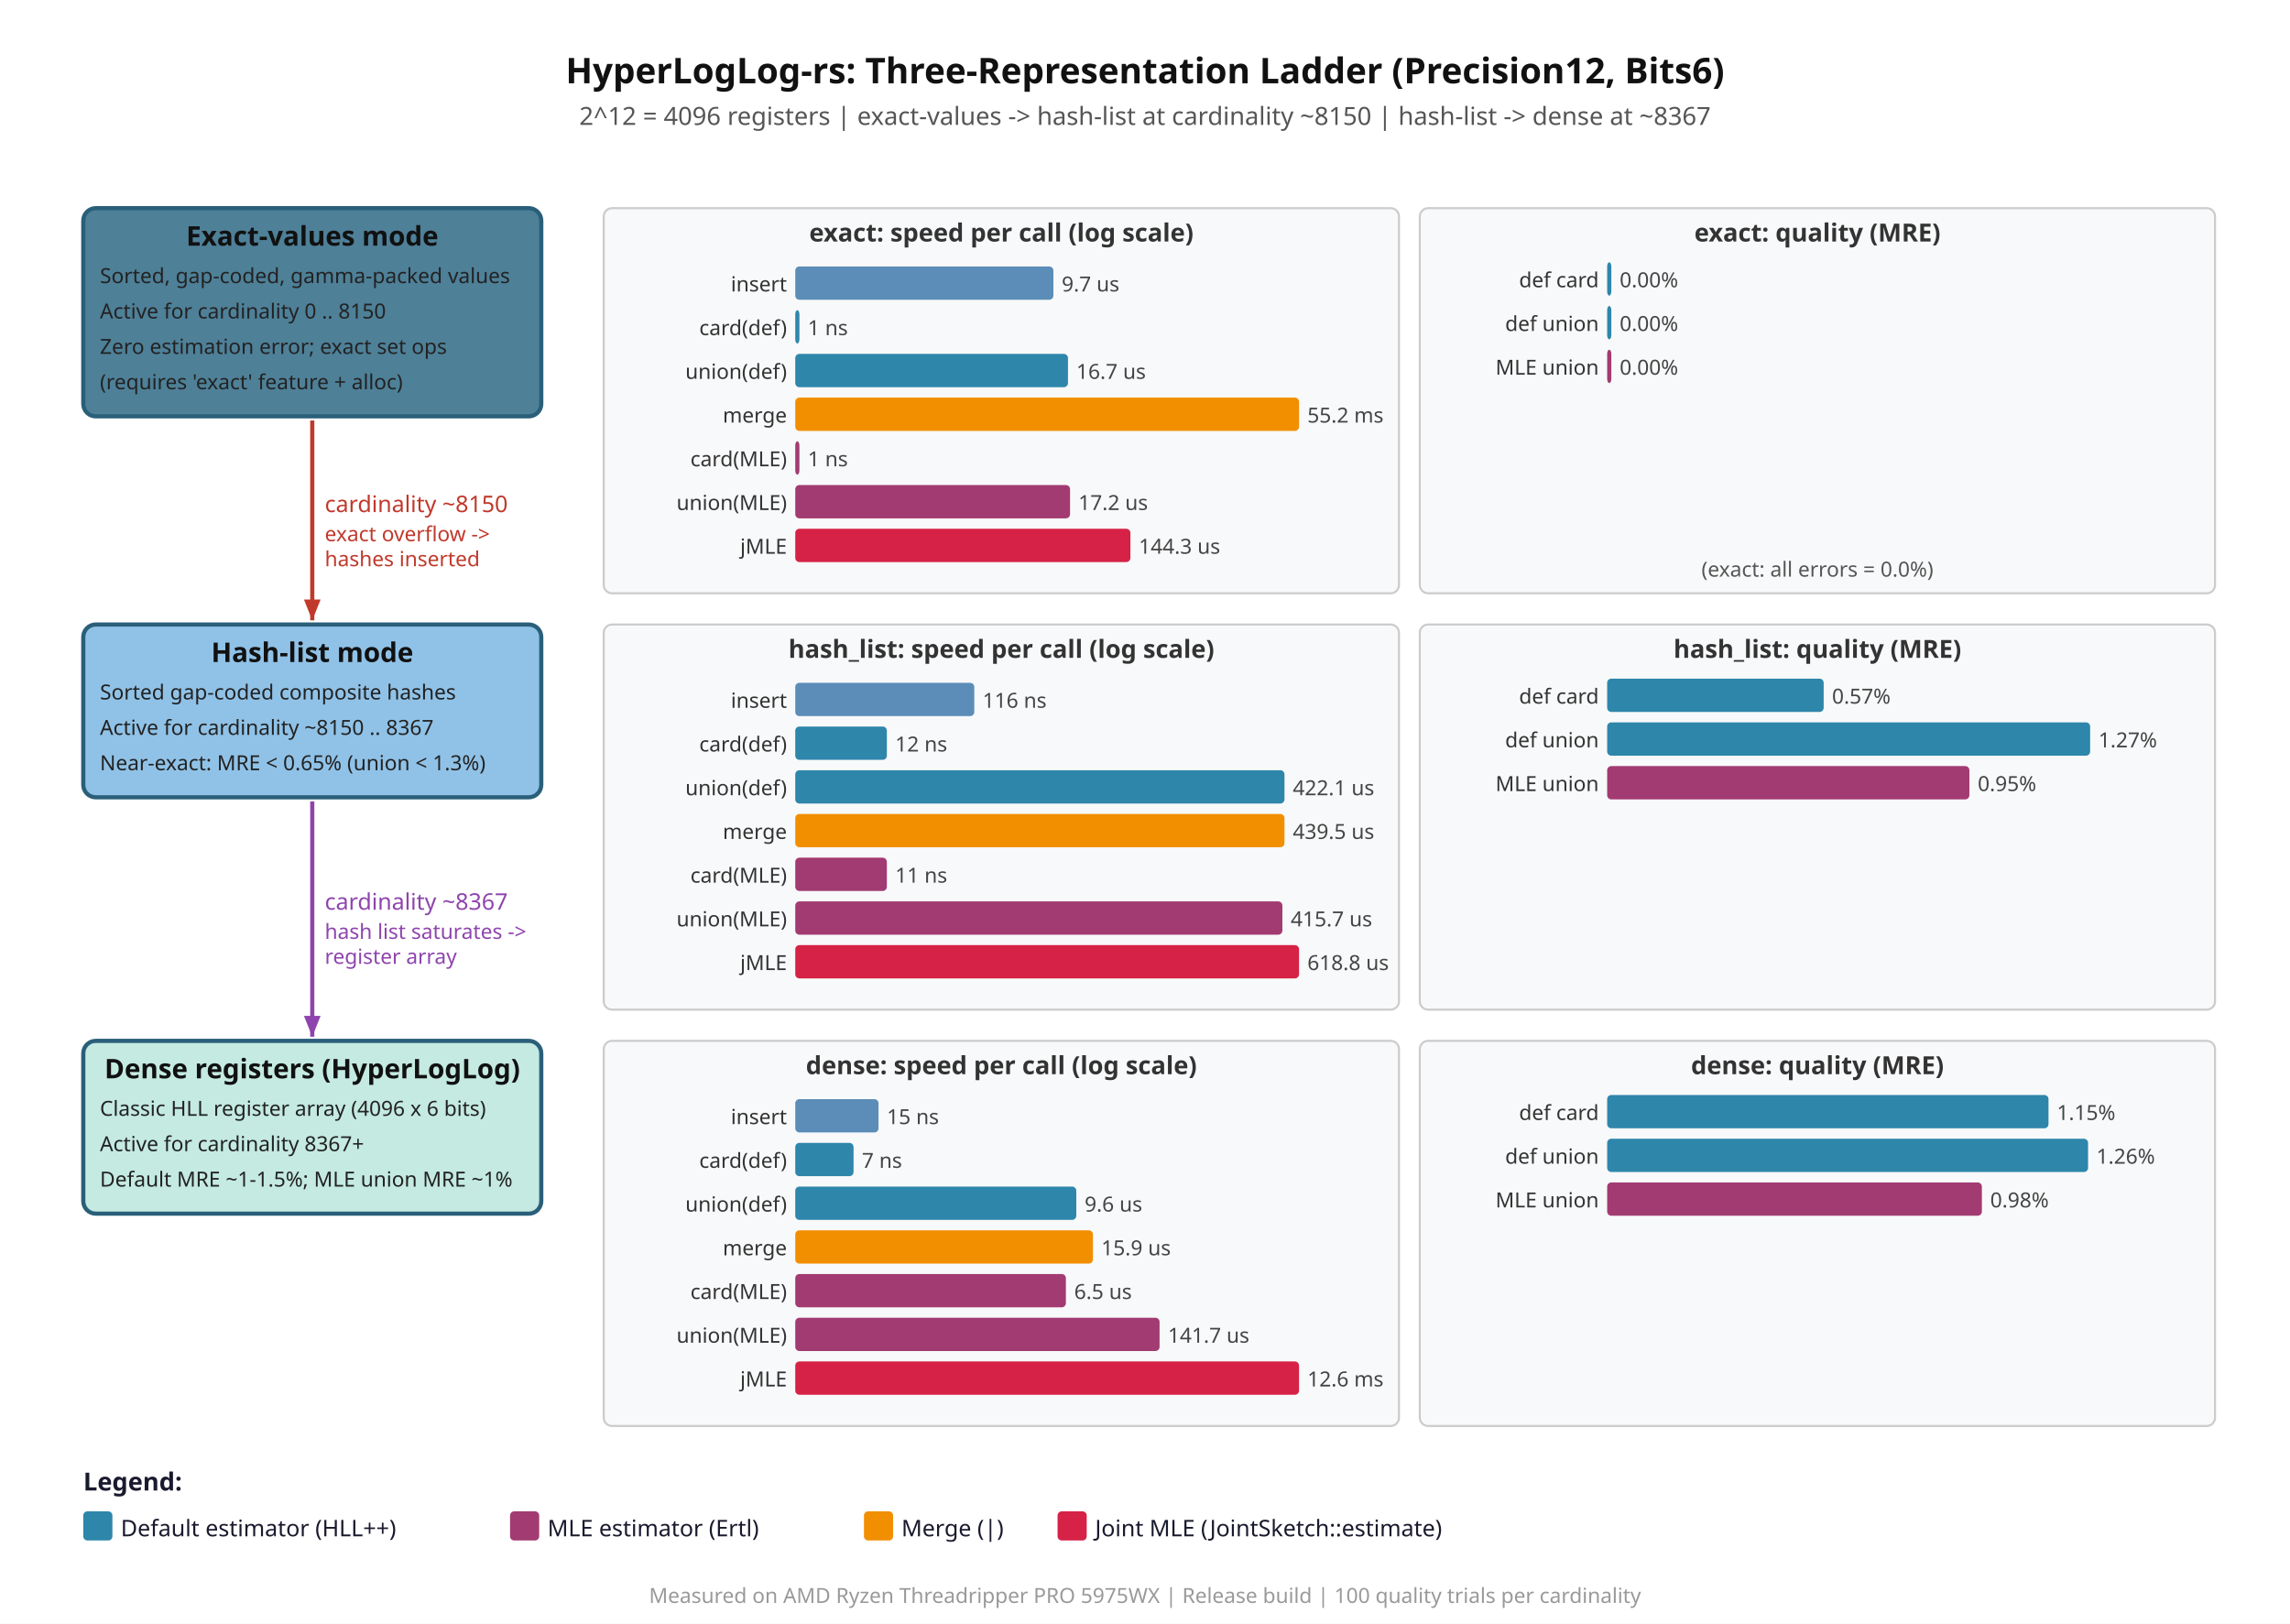
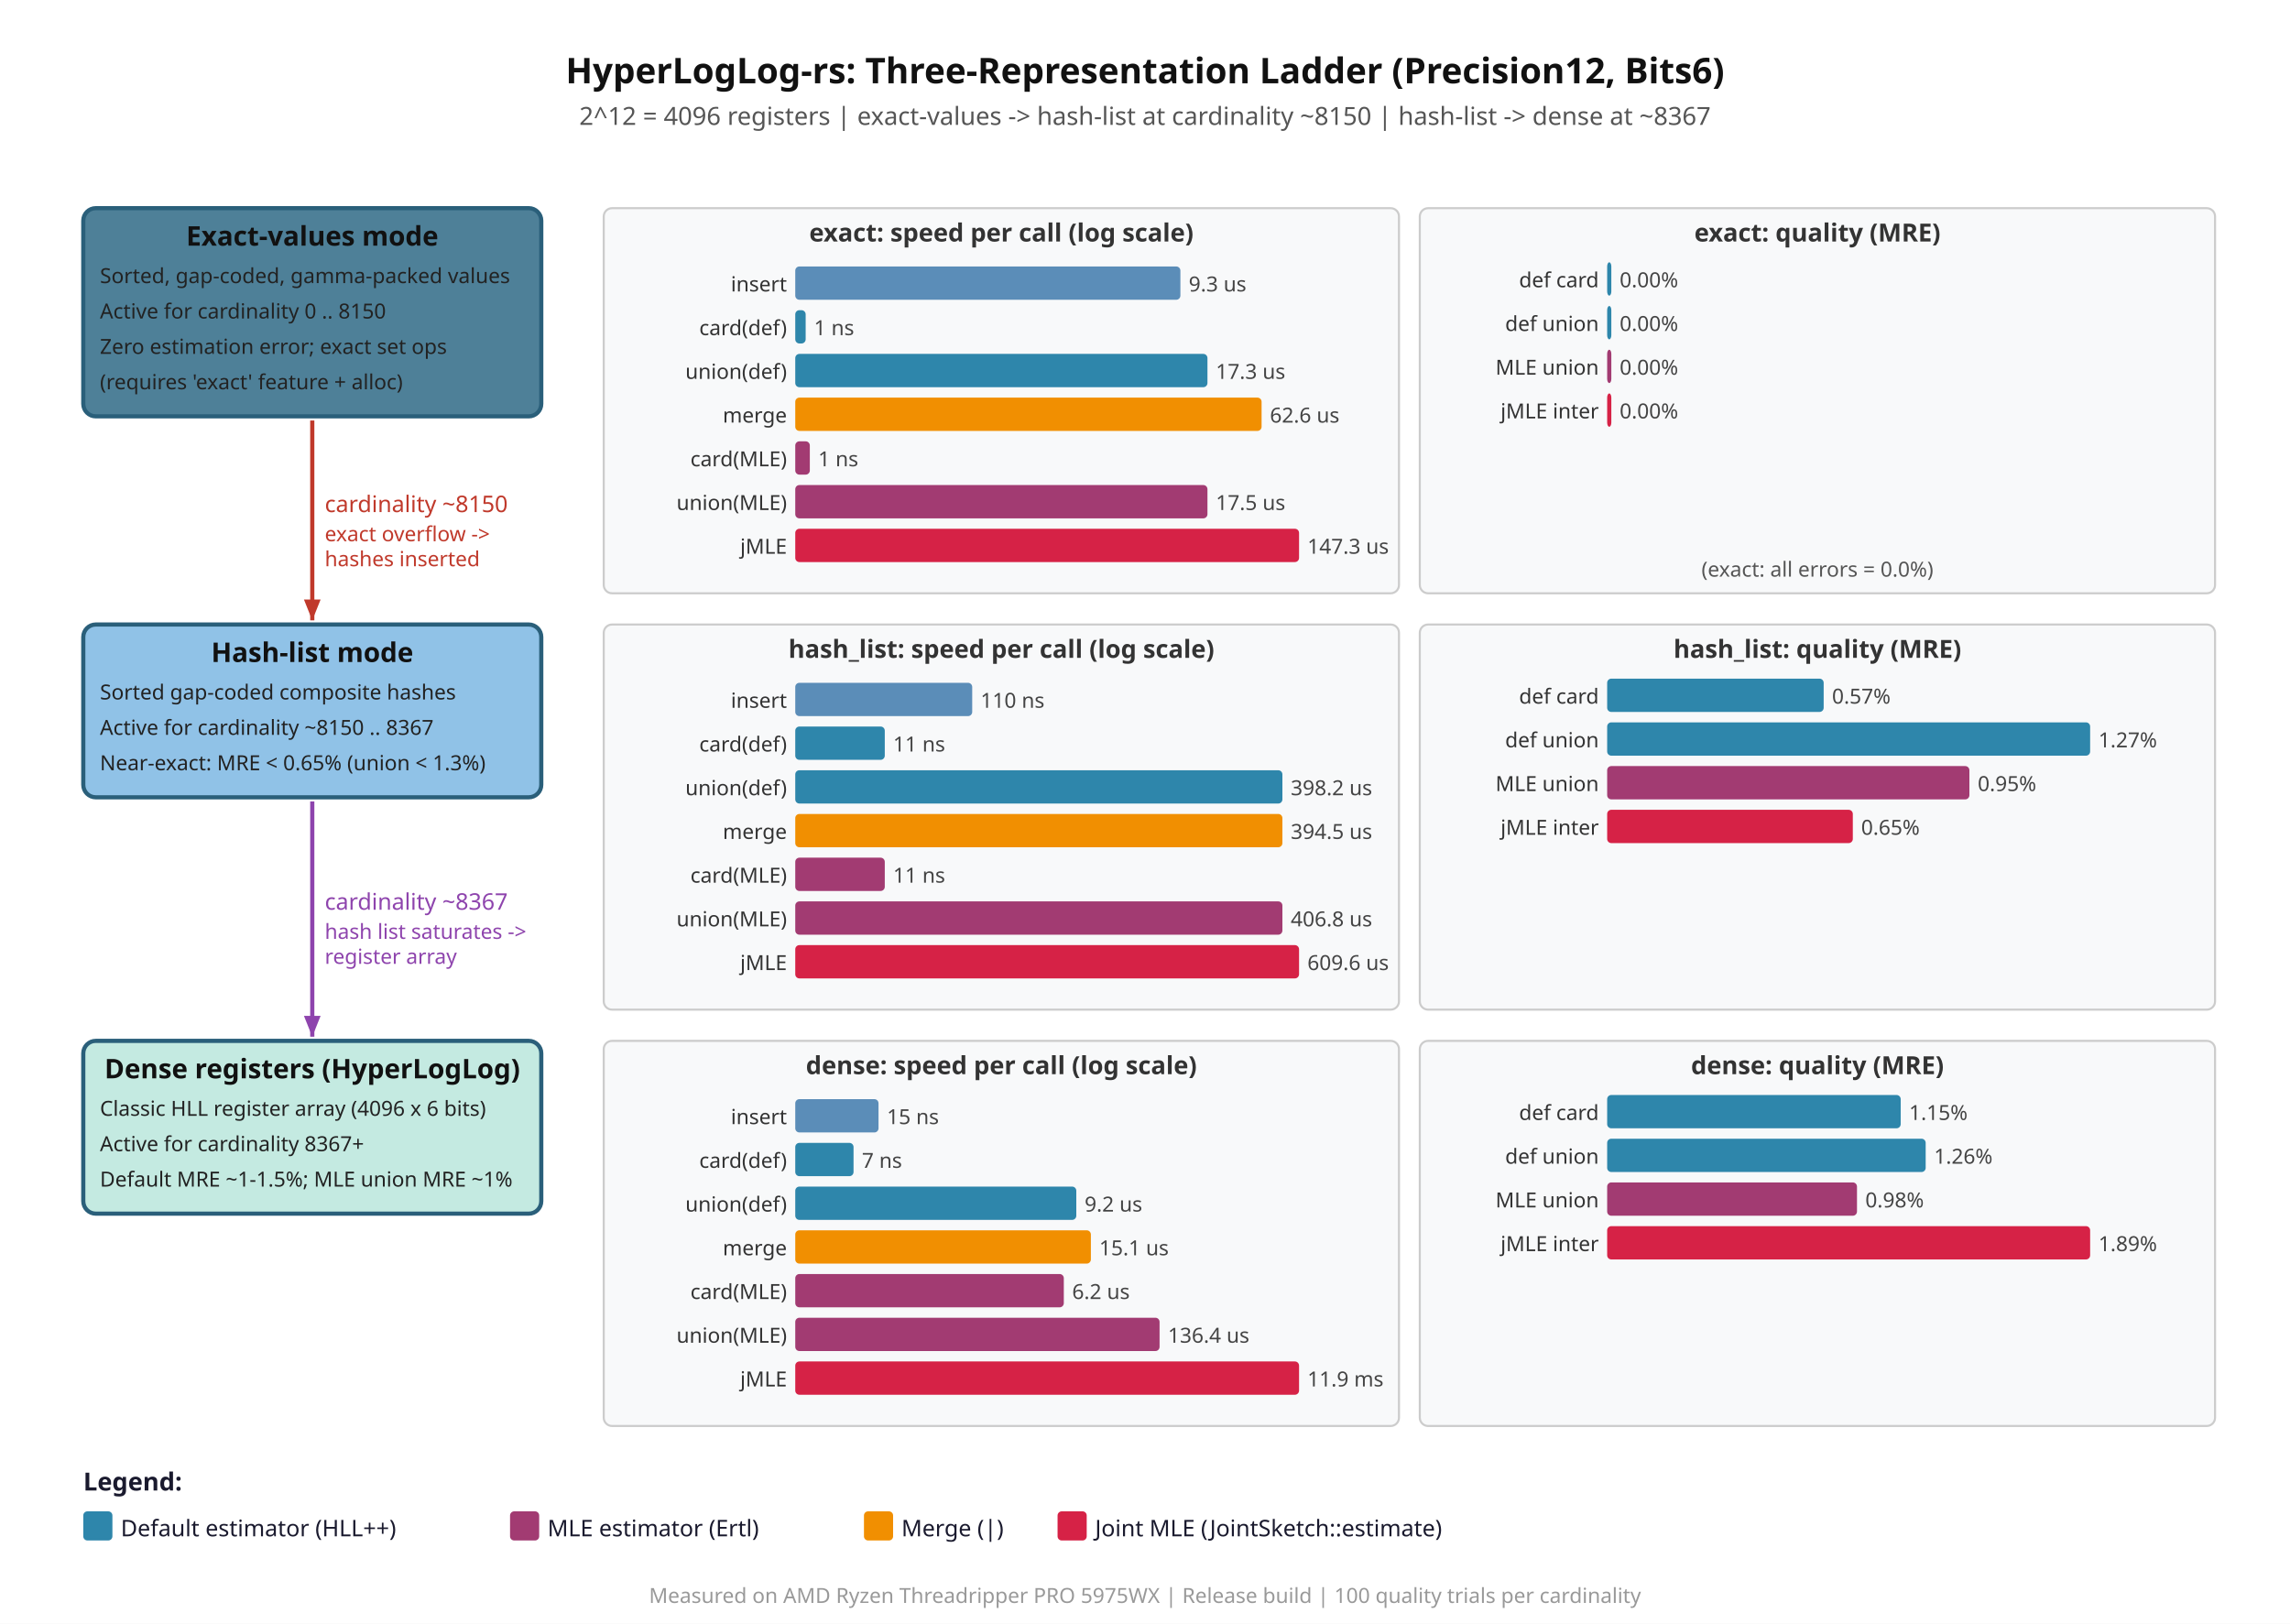
<svg xmlns="http://www.w3.org/2000/svg" width="1100" height="780" viewBox="0 0 1100 780">
  <rect x="0" y="0" width="1100" height="780" fill="#FFFFFF" />
  <text x="550" y="40" font-family="sans-serif" font-size="17" fill="#111" text-anchor="middle" font-weight="bold">HyperLogLog-rs: Three-Representation Ladder (Precision12, Bits6)</text>
  <text x="550" y="60" font-family="sans-serif" font-size="12" fill="#555" text-anchor="middle" font-weight="normal">2^12 = 4096 registers  |  exact-values -&gt; hash-list at cardinality ~8150  |  hash-list -&gt; dense at ~8367</text>
  <rect x="40" y="100" width="220" height="100" fill="#4E8098" stroke="#2A5F7A" stroke-width="2" rx="6" />
  <text x="150" y="118" font-family="sans-serif" font-size="13" fill="#111" text-anchor="middle" font-weight="bold">Exact-values mode</text>
  <text x="48" y="136" font-family="sans-serif" font-size="10" fill="#222" text-anchor="start" font-weight="normal">Sorted, gap-coded, gamma-packed values</text>
  <text x="48" y="153" font-family="sans-serif" font-size="10" fill="#222" text-anchor="start" font-weight="normal">Active for cardinality 0 .. 8150</text>
  <text x="48" y="170" font-family="sans-serif" font-size="10" fill="#222" text-anchor="start" font-weight="normal">Zero estimation error; exact set ops</text>
  <text x="48" y="187" font-family="sans-serif" font-size="10" fill="#222" text-anchor="start" font-weight="normal">(requires 'exact' feature + alloc)</text>
  <rect x="40" y="300" width="220" height="83" fill="#90C2E7" stroke="#2A5F7A" stroke-width="2" rx="6" />
  <text x="150" y="318" font-family="sans-serif" font-size="13" fill="#111" text-anchor="middle" font-weight="bold">Hash-list mode</text>
  <text x="48" y="336" font-family="sans-serif" font-size="10" fill="#222" text-anchor="start" font-weight="normal">Sorted gap-coded composite hashes</text>
  <text x="48" y="353" font-family="sans-serif" font-size="10" fill="#222" text-anchor="start" font-weight="normal">Active for cardinality ~8150 .. 8367</text>
  <text x="48" y="370" font-family="sans-serif" font-size="10" fill="#222" text-anchor="start" font-weight="normal">Near-exact: MRE &lt; 0.65%  (union &lt; 1.3%)</text>
  <rect x="40" y="500" width="220" height="83" fill="#C4EAE1" stroke="#2A5F7A" stroke-width="2" rx="6" />
  <text x="150" y="518" font-family="sans-serif" font-size="13" fill="#111" text-anchor="middle" font-weight="bold">Dense registers (HyperLogLog)</text>
  <text x="48" y="536" font-family="sans-serif" font-size="10" fill="#222" text-anchor="start" font-weight="normal">Classic HLL register array (4096 x 6 bits)</text>
  <text x="48" y="553" font-family="sans-serif" font-size="10" fill="#222" text-anchor="start" font-weight="normal">Active for cardinality 8367+</text>
  <text x="48" y="570" font-family="sans-serif" font-size="10" fill="#222" text-anchor="start" font-weight="normal">Default MRE ~1-1.5%;  MLE union MRE ~1%</text>
  <line x1="150" y1="202" x2="150" y2="298" stroke="#C0392B" stroke-width="2" />
  <polygon points="150,298 146.0,288.0 154.0,288.0" fill="#C0392B" />
  <text x="156" y="246" font-family="sans-serif" font-size="11" fill="#C0392B" text-anchor="start" font-weight="normal">cardinality ~8150</text>
  <text x="156" y="260" font-family="sans-serif" font-size="10" fill="#C0392B" text-anchor="start" font-weight="normal">exact overflow -&gt;</text>
  <text x="156" y="272" font-family="sans-serif" font-size="10" fill="#C0392B" text-anchor="start" font-weight="normal">hashes inserted</text>
  <line x1="150" y1="385" x2="150" y2="498" stroke="#8E44AD" stroke-width="2" />
  <polygon points="150,498 146.0,488.0 154.0,488.0" fill="#8E44AD" />
  <text x="156" y="437" font-family="sans-serif" font-size="11" fill="#8E44AD" text-anchor="start" font-weight="normal">cardinality ~8367</text>
  <text x="156" y="451" font-family="sans-serif" font-size="10" fill="#8E44AD" text-anchor="start" font-weight="normal">hash list saturates -&gt;</text>
  <text x="156" y="463" font-family="sans-serif" font-size="10" fill="#8E44AD" text-anchor="start" font-weight="normal">register array</text>
  <rect x="290" y="100" width="382" height="185" fill="#F8F9FA" stroke="#CCC" stroke-width="1" rx="4" />
  <text x="481" y="116" font-family="sans-serif" font-size="12" fill="#333" text-anchor="middle" font-weight="bold">exact: speed per call (log scale)</text>
-   <rect x="382" y="128" width="124" height="16" fill="#5B8DB8" rx="2" />
+   <rect x="382" y="128" width="185" height="16" fill="#5B8DB8" rx="2" />
  <text x="378" y="140" font-family="sans-serif" font-size="10" fill="#333" text-anchor="end" font-weight="normal">insert</text>
-   <text x="510" y="140" font-family="sans-serif" font-size="10" fill="#444" text-anchor="start" font-weight="normal">9.7 us</text>
-   <rect x="382" y="149" width="2" height="16" fill="#2E86AB" rx="2" />
+   <text x="571" y="140" font-family="sans-serif" font-size="10" fill="#444" text-anchor="start" font-weight="normal">9.3 us</text>
+   <rect x="382" y="149" width="5" height="16" fill="#2E86AB" rx="2" />
  <text x="378" y="161" font-family="sans-serif" font-size="10" fill="#333" text-anchor="end" font-weight="normal">card(def)</text>
-   <text x="388" y="161" font-family="sans-serif" font-size="10" fill="#444" text-anchor="start" font-weight="normal">1 ns</text>
-   <rect x="382" y="170" width="131" height="16" fill="#2E86AB" rx="2" />
+   <text x="391" y="161" font-family="sans-serif" font-size="10" fill="#444" text-anchor="start" font-weight="normal">1 ns</text>
+   <rect x="382" y="170" width="198" height="16" fill="#2E86AB" rx="2" />
  <text x="378" y="182" font-family="sans-serif" font-size="10" fill="#333" text-anchor="end" font-weight="normal">union(def)</text>
-   <text x="517" y="182" font-family="sans-serif" font-size="10" fill="#444" text-anchor="start" font-weight="normal">16.7 us</text>
-   <rect x="382" y="191" width="242" height="16" fill="#F18F01" rx="2" />
+   <text x="584" y="182" font-family="sans-serif" font-size="10" fill="#444" text-anchor="start" font-weight="normal">17.3 us</text>
+   <rect x="382" y="191" width="224" height="16" fill="#F18F01" rx="2" />
  <text x="378" y="203" font-family="sans-serif" font-size="10" fill="#333" text-anchor="end" font-weight="normal">merge</text>
-   <text x="628" y="203" font-family="sans-serif" font-size="10" fill="#444" text-anchor="start" font-weight="normal">55.2 ms</text>
-   <rect x="382" y="212" width="2" height="16" fill="#A23B72" rx="2" />
+   <text x="610" y="203" font-family="sans-serif" font-size="10" fill="#444" text-anchor="start" font-weight="normal">62.6 us</text>
+   <rect x="382" y="212" width="7" height="16" fill="#A23B72" rx="2" />
  <text x="378" y="224" font-family="sans-serif" font-size="10" fill="#333" text-anchor="end" font-weight="normal">card(MLE)</text>
-   <text x="388" y="224" font-family="sans-serif" font-size="10" fill="#444" text-anchor="start" font-weight="normal">1 ns</text>
-   <rect x="382" y="233" width="132" height="16" fill="#A23B72" rx="2" />
+   <text x="393" y="224" font-family="sans-serif" font-size="10" fill="#444" text-anchor="start" font-weight="normal">1 ns</text>
+   <rect x="382" y="233" width="198" height="16" fill="#A23B72" rx="2" />
  <text x="378" y="245" font-family="sans-serif" font-size="10" fill="#333" text-anchor="end" font-weight="normal">union(MLE)</text>
-   <text x="518" y="245" font-family="sans-serif" font-size="10" fill="#444" text-anchor="start" font-weight="normal">17.2 us</text>
-   <rect x="382" y="254" width="161" height="16" fill="#D62246" rx="2" />
+   <text x="584" y="245" font-family="sans-serif" font-size="10" fill="#444" text-anchor="start" font-weight="normal">17.5 us</text>
+   <rect x="382" y="254" width="242" height="16" fill="#D62246" rx="2" />
  <text x="378" y="266" font-family="sans-serif" font-size="10" fill="#333" text-anchor="end" font-weight="normal">jMLE</text>
-   <text x="547" y="266" font-family="sans-serif" font-size="10" fill="#444" text-anchor="start" font-weight="normal">144.3 us</text>
+   <text x="628" y="266" font-family="sans-serif" font-size="10" fill="#444" text-anchor="start" font-weight="normal">147.3 us</text>
  <rect x="682" y="100" width="382" height="185" fill="#F8F9FA" stroke="#CCC" stroke-width="1" rx="4" />
  <text x="873" y="116" font-family="sans-serif" font-size="12" fill="#333" text-anchor="middle" font-weight="bold">exact: quality (MRE)</text>
  <rect x="772" y="126" width="2" height="16" fill="#2E86AB" rx="2" />
  <text x="768" y="138" font-family="sans-serif" font-size="10" fill="#333" text-anchor="end" font-weight="normal">def card</text>
  <text x="778" y="138" font-family="sans-serif" font-size="10" fill="#444" text-anchor="start" font-weight="normal">0.00%</text>
  <rect x="772" y="147" width="2" height="16" fill="#2E86AB" rx="2" />
  <text x="768" y="159" font-family="sans-serif" font-size="10" fill="#333" text-anchor="end" font-weight="normal">def union</text>
  <text x="778" y="159" font-family="sans-serif" font-size="10" fill="#444" text-anchor="start" font-weight="normal">0.00%</text>
  <rect x="772" y="168" width="2" height="16" fill="#A23B72" rx="2" />
  <text x="768" y="180" font-family="sans-serif" font-size="10" fill="#333" text-anchor="end" font-weight="normal">MLE union</text>
  <text x="778" y="180" font-family="sans-serif" font-size="10" fill="#444" text-anchor="start" font-weight="normal">0.00%</text>
+   <rect x="772" y="189" width="2" height="16" fill="#D62246" rx="2" />
+   <text x="768" y="201" font-family="sans-serif" font-size="10" fill="#333" text-anchor="end" font-weight="normal">jMLE inter</text>
+   <text x="778" y="201" font-family="sans-serif" font-size="10" fill="#444" text-anchor="start" font-weight="normal">0.00%</text>
  <text x="873" y="277" font-family="sans-serif" font-size="10" fill="#555" text-anchor="middle" font-weight="normal">(exact: all errors = 0.0%)</text>
  <rect x="290" y="300" width="382" height="185" fill="#F8F9FA" stroke="#CCC" stroke-width="1" rx="4" />
  <text x="481" y="316" font-family="sans-serif" font-size="12" fill="#333" text-anchor="middle" font-weight="bold">hash_list: speed per call (log scale)</text>
-   <rect x="382" y="328" width="86" height="16" fill="#5B8DB8" rx="2" />
+   <rect x="382" y="328" width="85" height="16" fill="#5B8DB8" rx="2" />
  <text x="378" y="340" font-family="sans-serif" font-size="10" fill="#333" text-anchor="end" font-weight="normal">insert</text>
-   <text x="472" y="340" font-family="sans-serif" font-size="10" fill="#444" text-anchor="start" font-weight="normal">116 ns</text>
-   <rect x="382" y="349" width="44" height="16" fill="#2E86AB" rx="2" />
+   <text x="471" y="340" font-family="sans-serif" font-size="10" fill="#444" text-anchor="start" font-weight="normal">110 ns</text>
+   <rect x="382" y="349" width="43" height="16" fill="#2E86AB" rx="2" />
  <text x="378" y="361" font-family="sans-serif" font-size="10" fill="#333" text-anchor="end" font-weight="normal">card(def)</text>
-   <text x="430" y="361" font-family="sans-serif" font-size="10" fill="#444" text-anchor="start" font-weight="normal">12 ns</text>
-   <rect x="382" y="370" width="235" height="16" fill="#2E86AB" rx="2" />
+   <text x="429" y="361" font-family="sans-serif" font-size="10" fill="#444" text-anchor="start" font-weight="normal">11 ns</text>
+   <rect x="382" y="370" width="234" height="16" fill="#2E86AB" rx="2" />
  <text x="378" y="382" font-family="sans-serif" font-size="10" fill="#333" text-anchor="end" font-weight="normal">union(def)</text>
-   <text x="621" y="382" font-family="sans-serif" font-size="10" fill="#444" text-anchor="start" font-weight="normal">422.1 us</text>
-   <rect x="382" y="391" width="235" height="16" fill="#F18F01" rx="2" />
+   <text x="620" y="382" font-family="sans-serif" font-size="10" fill="#444" text-anchor="start" font-weight="normal">398.2 us</text>
+   <rect x="382" y="391" width="234" height="16" fill="#F18F01" rx="2" />
  <text x="378" y="403" font-family="sans-serif" font-size="10" fill="#333" text-anchor="end" font-weight="normal">merge</text>
-   <text x="621" y="403" font-family="sans-serif" font-size="10" fill="#444" text-anchor="start" font-weight="normal">439.5 us</text>
-   <rect x="382" y="412" width="44" height="16" fill="#A23B72" rx="2" />
+   <text x="620" y="403" font-family="sans-serif" font-size="10" fill="#444" text-anchor="start" font-weight="normal">394.5 us</text>
+   <rect x="382" y="412" width="43" height="16" fill="#A23B72" rx="2" />
  <text x="378" y="424" font-family="sans-serif" font-size="10" fill="#333" text-anchor="end" font-weight="normal">card(MLE)</text>
-   <text x="430" y="424" font-family="sans-serif" font-size="10" fill="#444" text-anchor="start" font-weight="normal">11 ns</text>
+   <text x="429" y="424" font-family="sans-serif" font-size="10" fill="#444" text-anchor="start" font-weight="normal">11 ns</text>
  <rect x="382" y="433" width="234" height="16" fill="#A23B72" rx="2" />
  <text x="378" y="445" font-family="sans-serif" font-size="10" fill="#333" text-anchor="end" font-weight="normal">union(MLE)</text>
-   <text x="620" y="445" font-family="sans-serif" font-size="10" fill="#444" text-anchor="start" font-weight="normal">415.7 us</text>
+   <text x="620" y="445" font-family="sans-serif" font-size="10" fill="#444" text-anchor="start" font-weight="normal">406.8 us</text>
  <rect x="382" y="454" width="242" height="16" fill="#D62246" rx="2" />
  <text x="378" y="466" font-family="sans-serif" font-size="10" fill="#333" text-anchor="end" font-weight="normal">jMLE</text>
-   <text x="628" y="466" font-family="sans-serif" font-size="10" fill="#444" text-anchor="start" font-weight="normal">618.8 us</text>
+   <text x="628" y="466" font-family="sans-serif" font-size="10" fill="#444" text-anchor="start" font-weight="normal">609.6 us</text>
  <rect x="682" y="300" width="382" height="185" fill="#F8F9FA" stroke="#CCC" stroke-width="1" rx="4" />
  <text x="873" y="316" font-family="sans-serif" font-size="12" fill="#333" text-anchor="middle" font-weight="bold">hash_list: quality (MRE)</text>
  <rect x="772" y="326" width="104" height="16" fill="#2E86AB" rx="2" />
  <text x="768" y="338" font-family="sans-serif" font-size="10" fill="#333" text-anchor="end" font-weight="normal">def card</text>
  <text x="880" y="338" font-family="sans-serif" font-size="10" fill="#444" text-anchor="start" font-weight="normal">0.57%</text>
  <rect x="772" y="347" width="232" height="16" fill="#2E86AB" rx="2" />
  <text x="768" y="359" font-family="sans-serif" font-size="10" fill="#333" text-anchor="end" font-weight="normal">def union</text>
  <text x="1008" y="359" font-family="sans-serif" font-size="10" fill="#444" text-anchor="start" font-weight="normal">1.27%</text>
  <rect x="772" y="368" width="174" height="16" fill="#A23B72" rx="2" />
  <text x="768" y="380" font-family="sans-serif" font-size="10" fill="#333" text-anchor="end" font-weight="normal">MLE union</text>
  <text x="950" y="380" font-family="sans-serif" font-size="10" fill="#444" text-anchor="start" font-weight="normal">0.95%</text>
+   <rect x="772" y="389" width="118" height="16" fill="#D62246" rx="2" />
+   <text x="768" y="401" font-family="sans-serif" font-size="10" fill="#333" text-anchor="end" font-weight="normal">jMLE inter</text>
+   <text x="894" y="401" font-family="sans-serif" font-size="10" fill="#444" text-anchor="start" font-weight="normal">0.65%</text>
  <rect x="290" y="500" width="382" height="185" fill="#F8F9FA" stroke="#CCC" stroke-width="1" rx="4" />
  <text x="481" y="516" font-family="sans-serif" font-size="12" fill="#333" text-anchor="middle" font-weight="bold">dense: speed per call (log scale)</text>
  <rect x="382" y="528" width="40" height="16" fill="#5B8DB8" rx="2" />
  <text x="378" y="540" font-family="sans-serif" font-size="10" fill="#333" text-anchor="end" font-weight="normal">insert</text>
  <text x="426" y="540" font-family="sans-serif" font-size="10" fill="#444" text-anchor="start" font-weight="normal">15 ns</text>
  <rect x="382" y="549" width="28" height="16" fill="#2E86AB" rx="2" />
  <text x="378" y="561" font-family="sans-serif" font-size="10" fill="#333" text-anchor="end" font-weight="normal">card(def)</text>
  <text x="414" y="561" font-family="sans-serif" font-size="10" fill="#444" text-anchor="start" font-weight="normal">7 ns</text>
  <rect x="382" y="570" width="135" height="16" fill="#2E86AB" rx="2" />
  <text x="378" y="582" font-family="sans-serif" font-size="10" fill="#333" text-anchor="end" font-weight="normal">union(def)</text>
-   <text x="521" y="582" font-family="sans-serif" font-size="10" fill="#444" text-anchor="start" font-weight="normal">9.6 us</text>
-   <rect x="382" y="591" width="143" height="16" fill="#F18F01" rx="2" />
+   <text x="521" y="582" font-family="sans-serif" font-size="10" fill="#444" text-anchor="start" font-weight="normal">9.2 us</text>
+   <rect x="382" y="591" width="142" height="16" fill="#F18F01" rx="2" />
  <text x="378" y="603" font-family="sans-serif" font-size="10" fill="#333" text-anchor="end" font-weight="normal">merge</text>
-   <text x="529" y="603" font-family="sans-serif" font-size="10" fill="#444" text-anchor="start" font-weight="normal">15.9 us</text>
-   <rect x="382" y="612" width="130" height="16" fill="#A23B72" rx="2" />
+   <text x="528" y="603" font-family="sans-serif" font-size="10" fill="#444" text-anchor="start" font-weight="normal">15.1 us</text>
+   <rect x="382" y="612" width="129" height="16" fill="#A23B72" rx="2" />
  <text x="378" y="624" font-family="sans-serif" font-size="10" fill="#333" text-anchor="end" font-weight="normal">card(MLE)</text>
-   <text x="516" y="624" font-family="sans-serif" font-size="10" fill="#444" text-anchor="start" font-weight="normal">6.5 us</text>
+   <text x="515" y="624" font-family="sans-serif" font-size="10" fill="#444" text-anchor="start" font-weight="normal">6.2 us</text>
  <rect x="382" y="633" width="175" height="16" fill="#A23B72" rx="2" />
  <text x="378" y="645" font-family="sans-serif" font-size="10" fill="#333" text-anchor="end" font-weight="normal">union(MLE)</text>
-   <text x="561" y="645" font-family="sans-serif" font-size="10" fill="#444" text-anchor="start" font-weight="normal">141.7 us</text>
+   <text x="561" y="645" font-family="sans-serif" font-size="10" fill="#444" text-anchor="start" font-weight="normal">136.4 us</text>
  <rect x="382" y="654" width="242" height="16" fill="#D62246" rx="2" />
  <text x="378" y="666" font-family="sans-serif" font-size="10" fill="#333" text-anchor="end" font-weight="normal">jMLE</text>
-   <text x="628" y="666" font-family="sans-serif" font-size="10" fill="#444" text-anchor="start" font-weight="normal">12.6 ms</text>
+   <text x="628" y="666" font-family="sans-serif" font-size="10" fill="#444" text-anchor="start" font-weight="normal">11.9 ms</text>
  <rect x="682" y="500" width="382" height="185" fill="#F8F9FA" stroke="#CCC" stroke-width="1" rx="4" />
  <text x="873" y="516" font-family="sans-serif" font-size="12" fill="#333" text-anchor="middle" font-weight="bold">dense: quality (MRE)</text>
-   <rect x="772" y="526" width="212" height="16" fill="#2E86AB" rx="2" />
+   <rect x="772" y="526" width="141" height="16" fill="#2E86AB" rx="2" />
  <text x="768" y="538" font-family="sans-serif" font-size="10" fill="#333" text-anchor="end" font-weight="normal">def card</text>
-   <text x="988" y="538" font-family="sans-serif" font-size="10" fill="#444" text-anchor="start" font-weight="normal">1.15%</text>
-   <rect x="772" y="547" width="231" height="16" fill="#2E86AB" rx="2" />
+   <text x="917" y="538" font-family="sans-serif" font-size="10" fill="#444" text-anchor="start" font-weight="normal">1.15%</text>
+   <rect x="772" y="547" width="153" height="16" fill="#2E86AB" rx="2" />
  <text x="768" y="559" font-family="sans-serif" font-size="10" fill="#333" text-anchor="end" font-weight="normal">def union</text>
-   <text x="1007" y="559" font-family="sans-serif" font-size="10" fill="#444" text-anchor="start" font-weight="normal">1.26%</text>
-   <rect x="772" y="568" width="180" height="16" fill="#A23B72" rx="2" />
+   <text x="929" y="559" font-family="sans-serif" font-size="10" fill="#444" text-anchor="start" font-weight="normal">1.26%</text>
+   <rect x="772" y="568" width="120" height="16" fill="#A23B72" rx="2" />
  <text x="768" y="580" font-family="sans-serif" font-size="10" fill="#333" text-anchor="end" font-weight="normal">MLE union</text>
-   <text x="956" y="580" font-family="sans-serif" font-size="10" fill="#444" text-anchor="start" font-weight="normal">0.98%</text>
+   <text x="896" y="580" font-family="sans-serif" font-size="10" fill="#444" text-anchor="start" font-weight="normal">0.98%</text>
+   <rect x="772" y="589" width="232" height="16" fill="#D62246" rx="2" />
+   <text x="768" y="601" font-family="sans-serif" font-size="10" fill="#333" text-anchor="end" font-weight="normal">jMLE inter</text>
+   <text x="1008" y="601" font-family="sans-serif" font-size="10" fill="#444" text-anchor="start" font-weight="normal">1.89%</text>
  <text x="40" y="716" font-family="sans-serif" font-size="12" fill="#1A1A2E" text-anchor="start" font-weight="bold">Legend:</text>
  <rect x="40" y="726" width="14" height="14" fill="#2E86AB" rx="2" />
  <text x="58" y="738" font-family="sans-serif" font-size="11" fill="#1A1A2E" text-anchor="start" font-weight="normal">Default estimator (HLL++)</text>
  <rect x="245" y="726" width="14" height="14" fill="#A23B72" rx="2" />
  <text x="263" y="738" font-family="sans-serif" font-size="11" fill="#1A1A2E" text-anchor="start" font-weight="normal">MLE estimator (Ertl)</text>
  <rect x="415" y="726" width="14" height="14" fill="#F18F01" rx="2" />
  <text x="433" y="738" font-family="sans-serif" font-size="11" fill="#1A1A2E" text-anchor="start" font-weight="normal">Merge (|)</text>
  <rect x="508" y="726" width="14" height="14" fill="#D62246" rx="2" />
  <text x="526" y="738" font-family="sans-serif" font-size="11" fill="#1A1A2E" text-anchor="start" font-weight="normal">Joint MLE (JointSketch::estimate)</text>
  <text x="550" y="770" font-family="sans-serif" font-size="10" fill="#999" text-anchor="middle" font-weight="normal">Measured on AMD Ryzen Threadripper PRO 5975WX | Release build | 100 quality trials per cardinality</text>
</svg>
